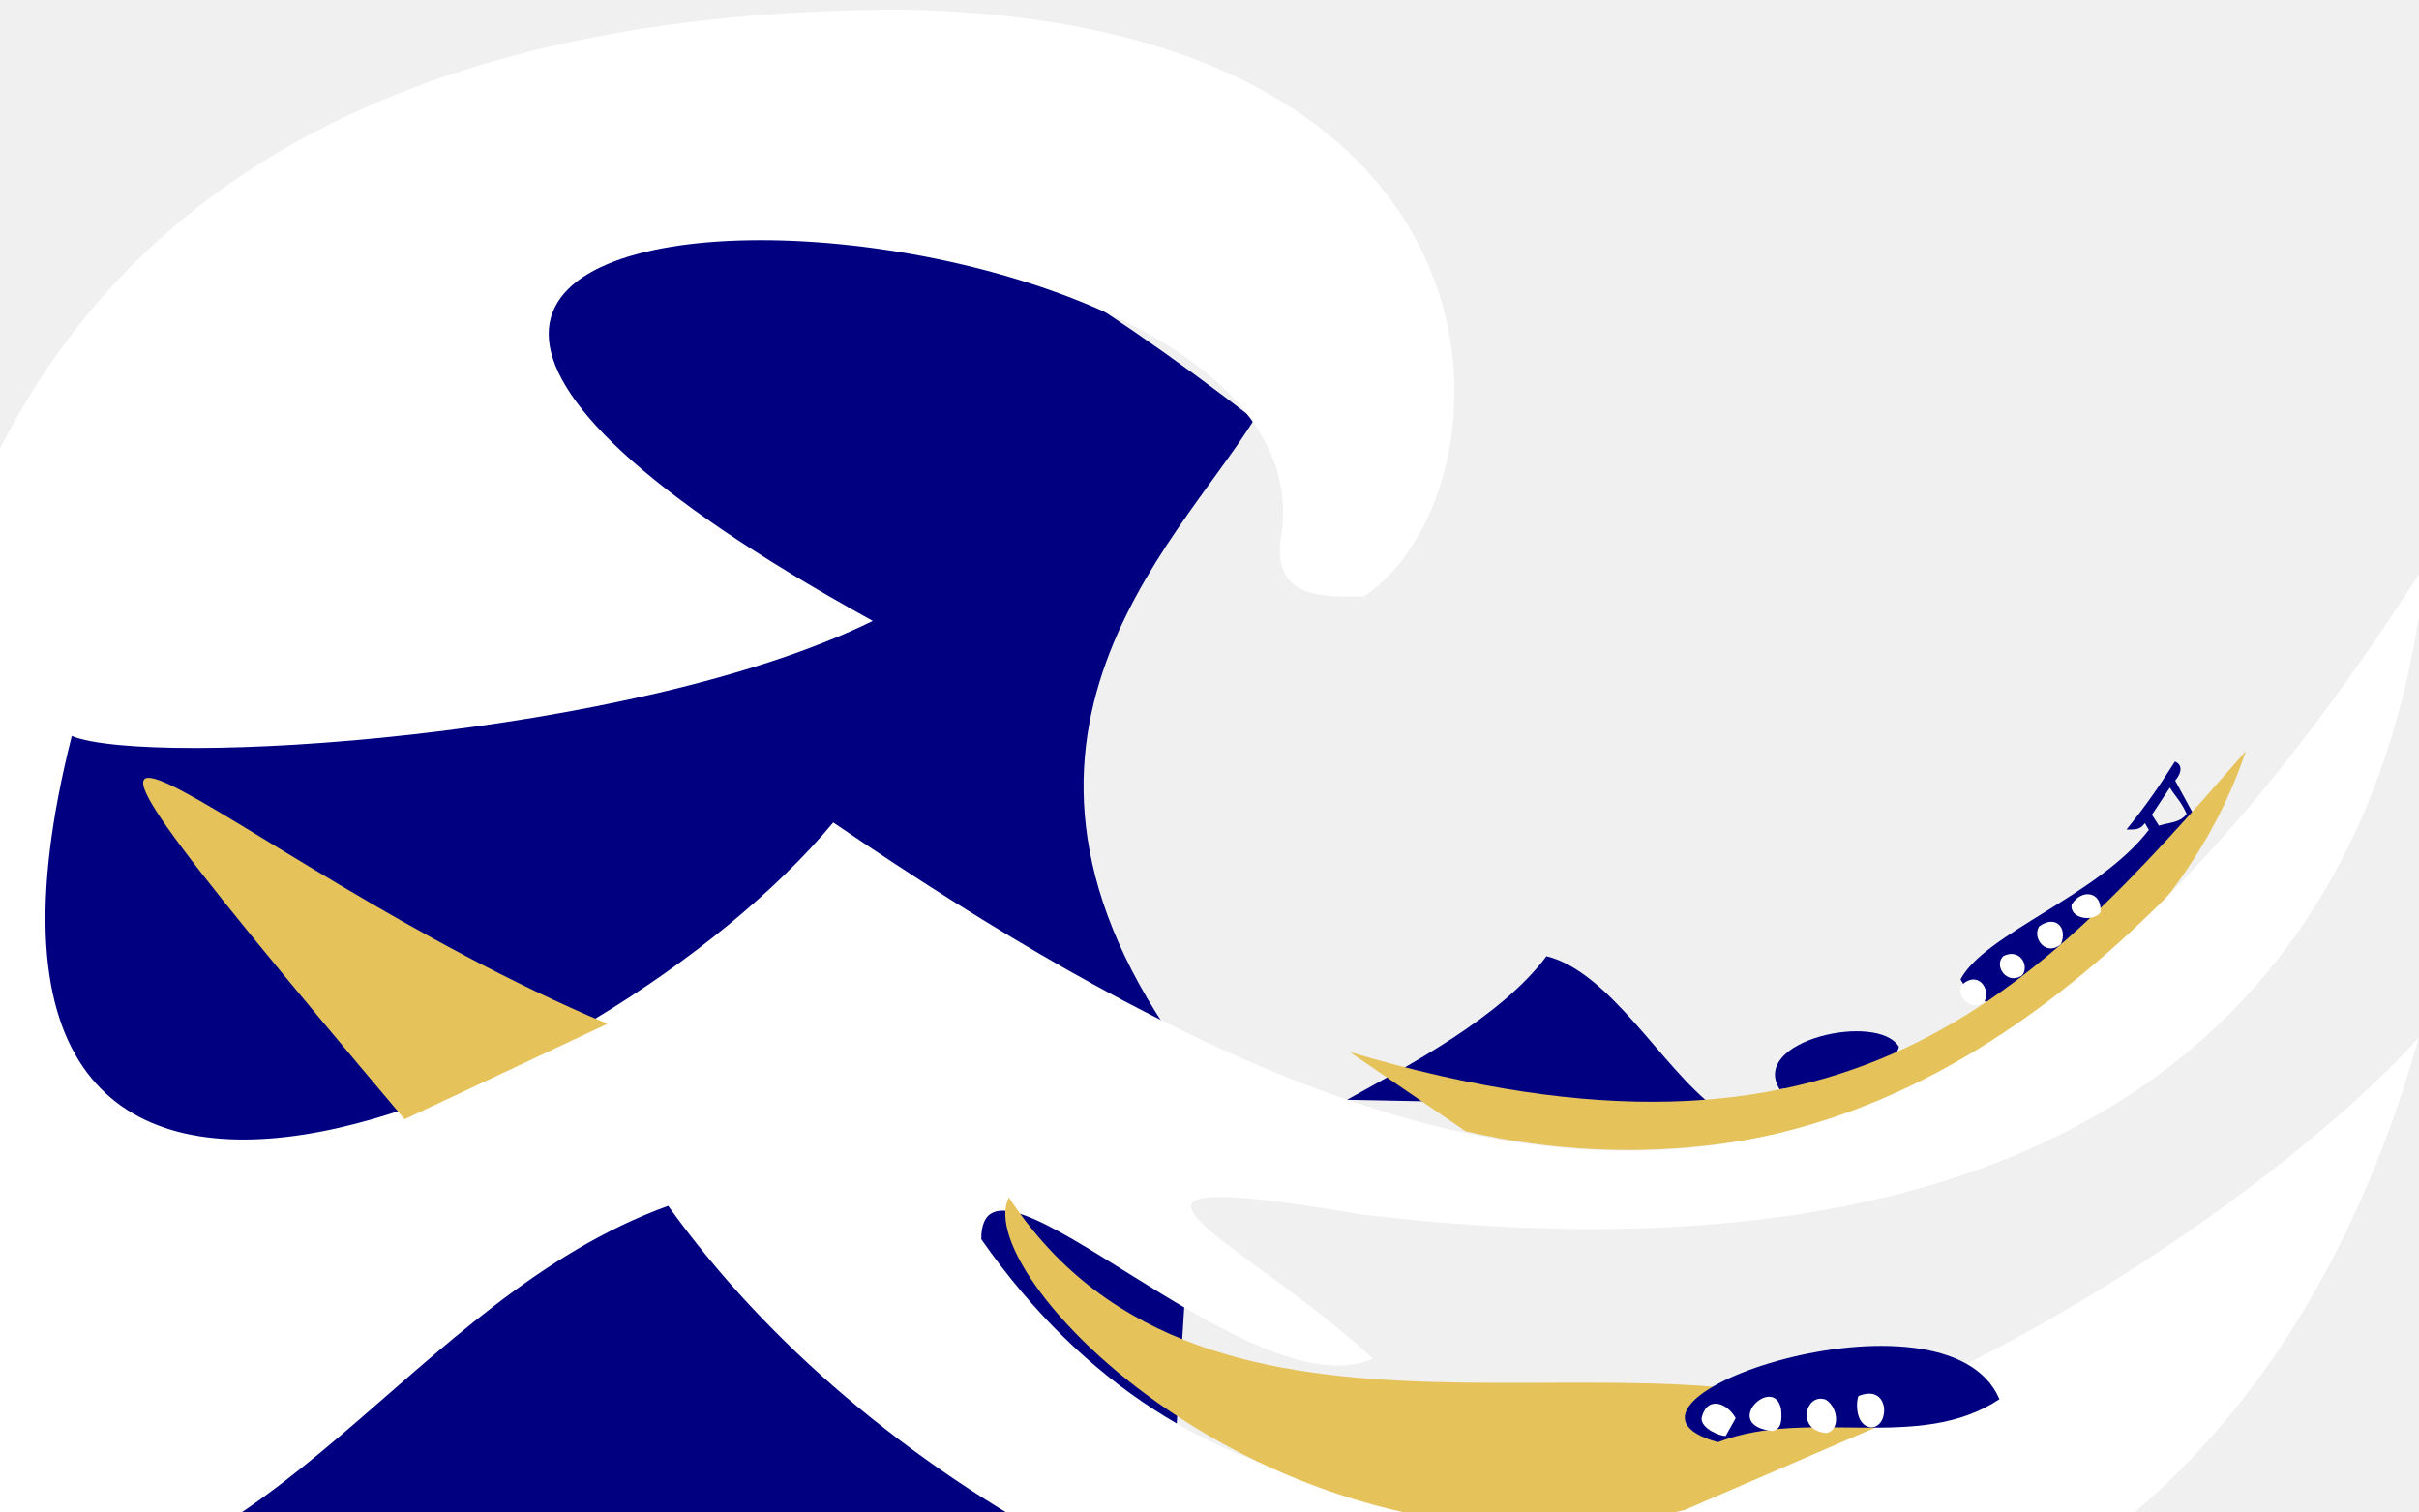
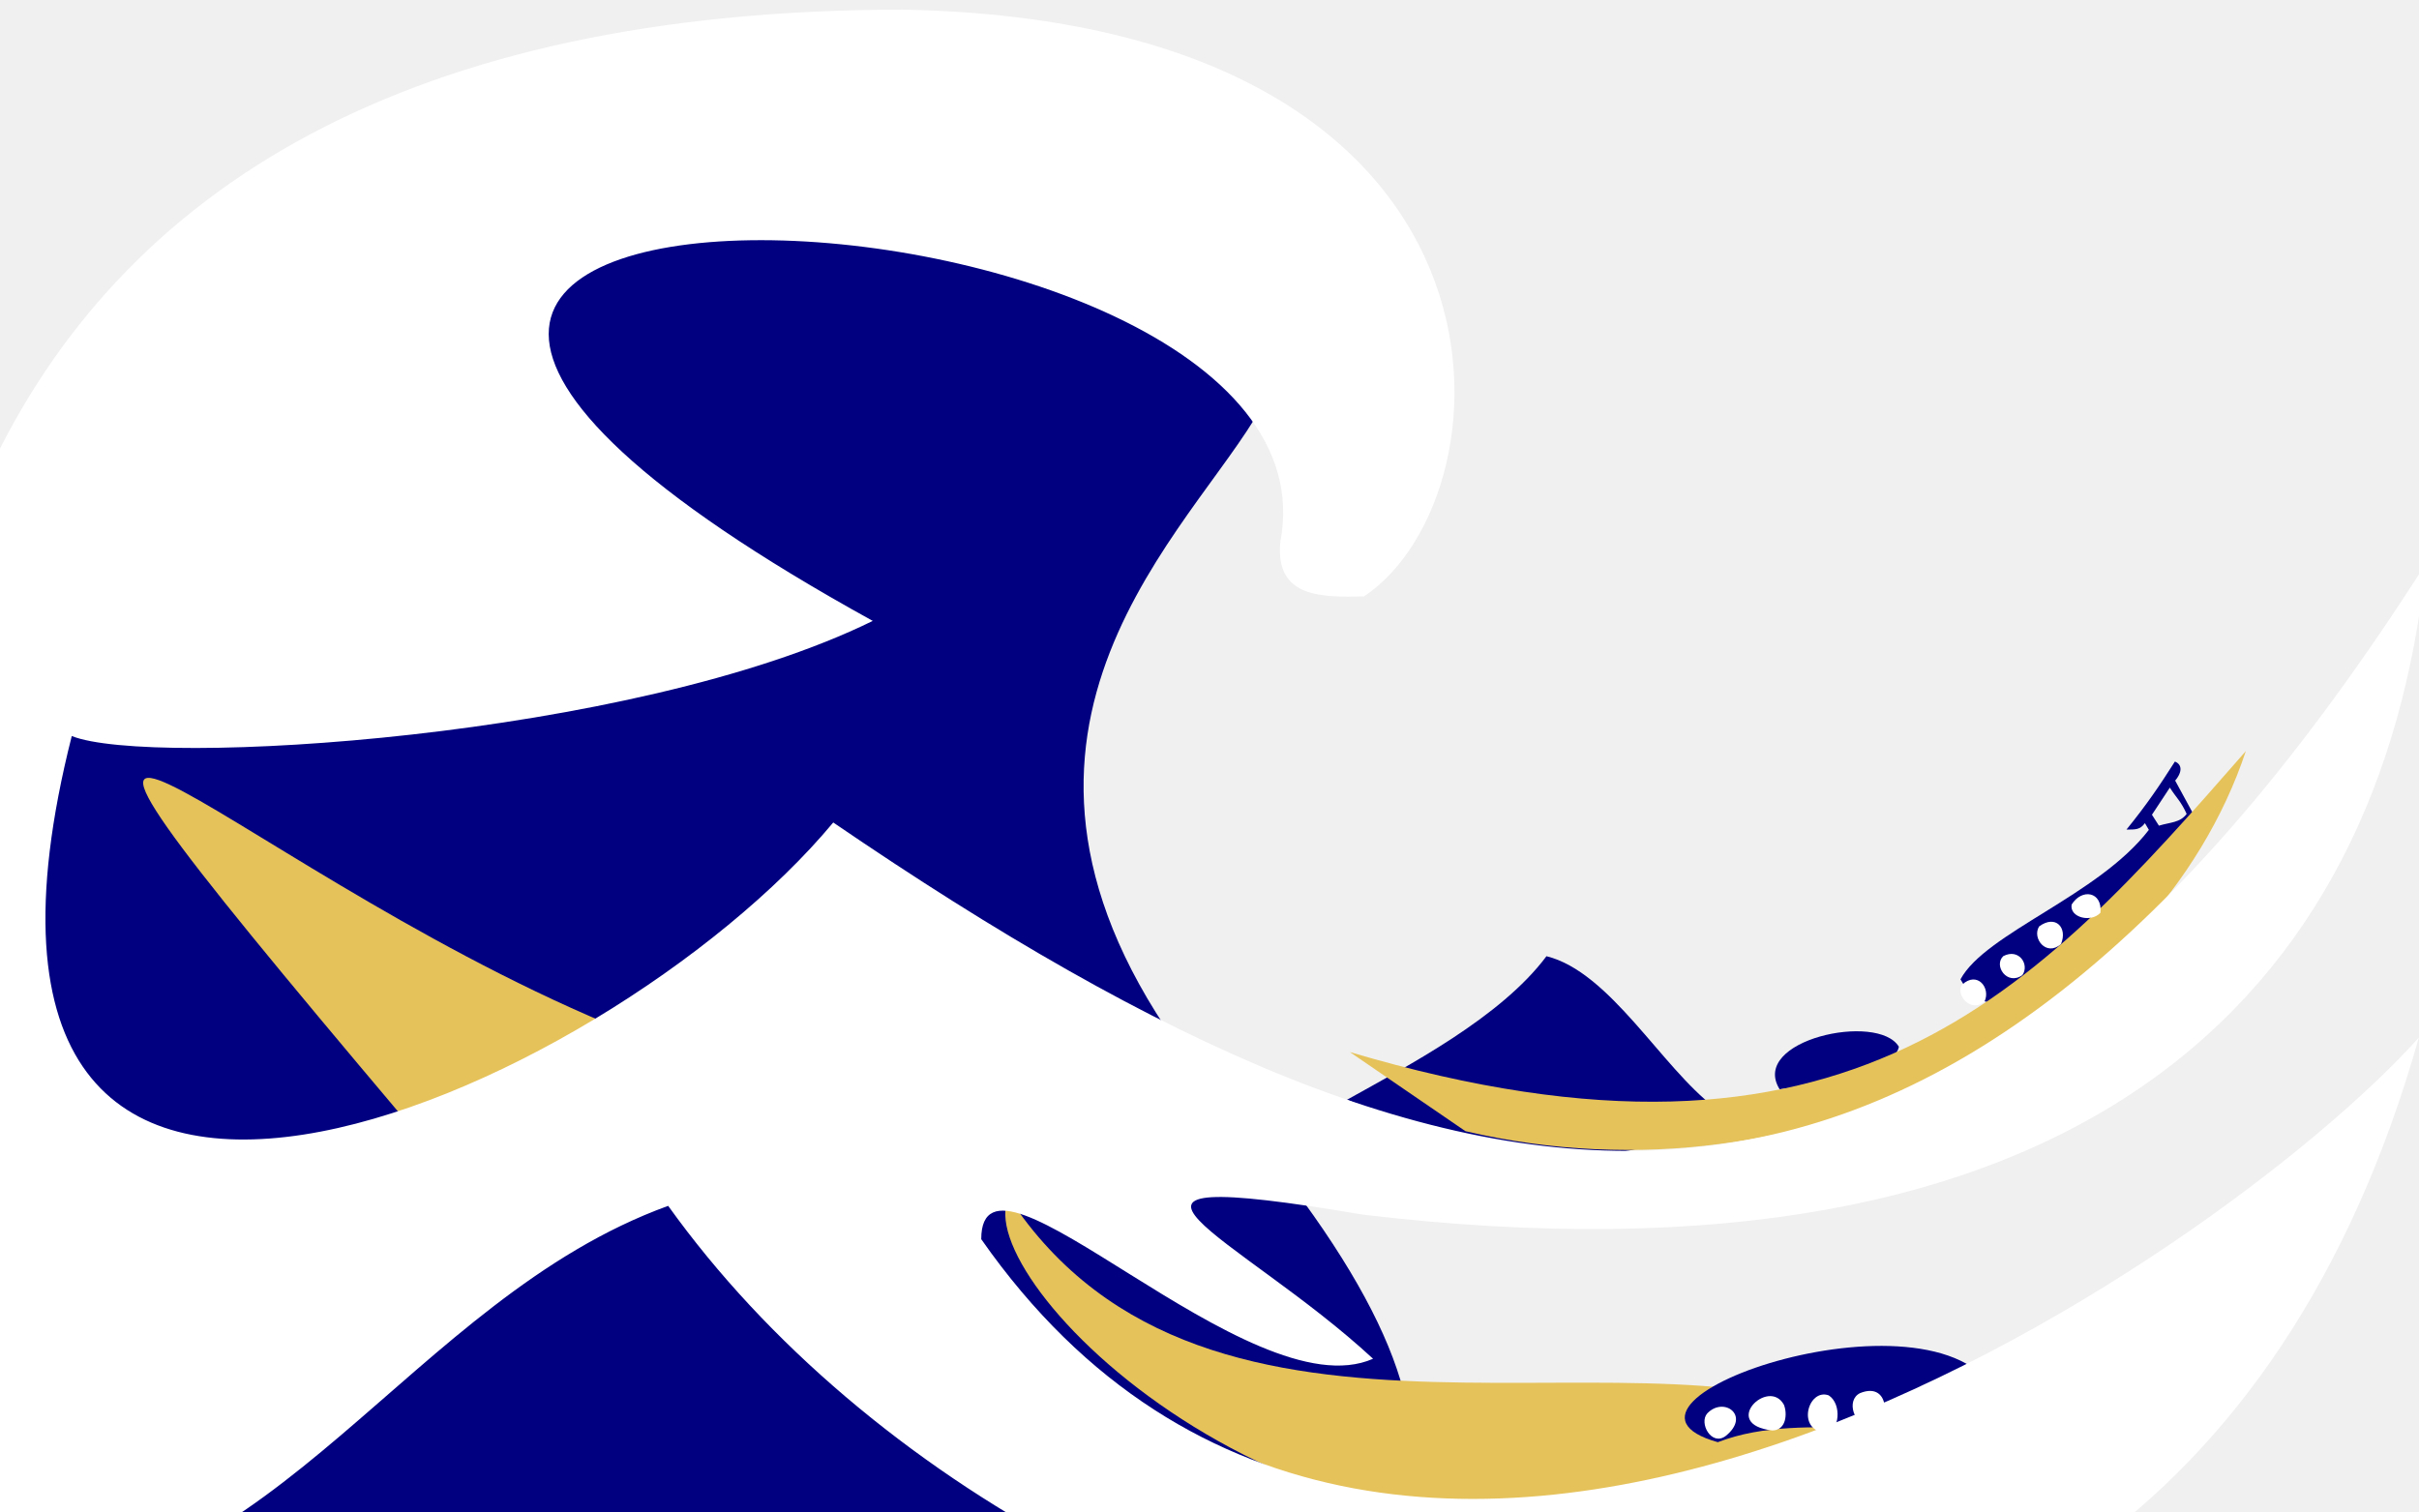
<svg xmlns="http://www.w3.org/2000/svg" id="svg2" xml:space="preserve" height="200" width="320" version="1.1" viewBox="0 0 320.001 200">
  <defs id="defs114" />
-   <g id="g4" transform="matrix(.54222 0 0 -.54222 -9.5592 325.84)">
-     <g id="g12" transform="translate(17.503,462.42)" fill="#82b9cd">
-       <path id="path14" d="M 158.397,141.825 C 125.307,99.061 155.572,72.273 165.915,55.503 -181.81,-214.264 116.295,979.712 158.397,141.825 Z" transform="matrix(1.8443,0,0,-1.8443,0.12674,138.52)" style="fill:#000080" />
-     </g>
-     <g id="g46" transform="translate(317.16,326.38)">
-       <path id="path48" d="M 29.098,6.183 C 44.037,14.522 66.588,26.239 77.765,41.214 93.245,37.407 105.921,14.037 118.737,4.377 Z" style="fill:#000080;fill-opacity:1" />
-     </g>
-     <g id="g50" transform="translate(322.94,325.76)" />
-     <g id="g54" transform="translate(469.16,344.06)">
-       <path d="m 235.42,144.131 c 4.996,-0.584 15.104,-2.195 15.777,-5.625 -2.753,-4.613 -19.816,-0.883 -15.777,5.625 z" transform="matrix(1.844276,0,0,-1.844276,-451.5303,256.8773)" id="path56" style="fill:#000080;fill-opacity:1" />
-     </g>
-     <g id="g58" transform="translate(472.58,341.95)" />
-     <g id="g62" transform="translate(468,339.15)" />
-     <g id="g66" transform="translate(471.28,341.88)" />
-     <g id="g70" transform="translate(451.81,335.12)" />
-     <g id="g74" transform="translate(452.36,335.53)" />
-     <g id="g78" transform="translate(460.9,337.85)" />
-     <g id="g82" transform="translate(551.11,402.32)">
-       <path style="fill:#000080;fill-opacity:1" d="m 287.707,100.77 c -2.027,3.193 -3.796,5.789 -6.406,8.998 1.172,-0.015 1.778,0.052 2.443,-0.852 l 0.52,0.889 c -6.665,8.697 -21.609,13.638 -24.918,19.777 6.43,11.741 28.381,-11.525 31.907,-19.842 l -3.509,-6.453 c 1.056,-1.259 0.828,-2.188 -0.037,-2.518 z m -0.666,3.443 c 0.888,1.403 1.422,1.732 2.223,3.48 -0.856,1.174 -2.198,1.105 -3.668,1.557 l -0.924,-1.445 z" transform="matrix(1.844276,0,0,-1.844276,-533.4803,198.6173)" id="path84" />
-     </g>
-     <g id="g86" transform="translate(508.7,373.22)" />
-     <g id="g90" transform="translate(521.68,388.18)">
-       <path id="path92" d="m0 0v-1.503" fill="#fff" />
-     </g>
-     <g id="g94" transform="translate(528.99,392.76)">
-       <path id="path96" d="m0 0 .135-1.435" fill="#fff" />
-     </g>
-     <g id="g98" transform="translate(497.03,355.88)" />
-     <g id="g102" transform="translate(403.91,311.73)">
-       <path id="path104" d="m -56.955,32.474 c 121.92,-36.171 167.12,14.569 218.6,73.449 C 139.927,40.738 56.091,-6.731 -28.746,13.163 Z" style="fill:#e6c25a" />
-     </g>
-     <g id="g118" transform="translate(520.45,370.56)">
-       <path id="path120" d="M 0,0 C -3.599,-3.179 -7.14,1.473 -5.326,4.304 -1.299,7.26 1.668,3.981 0,0" style="fill:#ffffff" />
-     </g>
-     <g id="g122" transform="translate(530.08,378.21)">
-       <path id="path124" fill="#fff" d="m0 0c-2.219-2.471-7.564-1.238-7.034 1.981 2.526 4.051 7.551 3.138 7.034-1.981" />
-     </g>
-     <g id="g130" transform="translate(527.48,378.96)" />
-     <g id="g134" transform="translate(520.45,375.27)" />
-     <g id="g142" transform="translate(511.03,362.98)">
-       <path id="path144" d="M 0,0 C -3.726,-2.649 -7.114,2.337 -4.645,4.644 -0.781,6.633 1.799,2.528 0,0" style="fill:#ffffff" />
-     </g>
-     <g id="g150" transform="translate(501.81,356.56)">
-       <path id="path152" d="M 0,0 C -3.368,-2.994 -7.234,1.779 -5.464,4.097 -1.778,7.498 1.545,3.289 0,0" style="fill:#ffffff" />
-     </g>
-     <g id="g158" transform="translate(500.24,357.04)" />
-     <g id="g162" transform="translate(501.22,355.47)" />
-     <g id="g166" transform="translate(518.33,359.91)">
-       <path id="path168" d="m0 0 3.961 7.648" fill="#647c33" />
-     </g>
-     <g id="g170" transform="translate(519.76,359.7)">
-       <path id="path172" d="m0 0 4.098 7.854" fill="#647c33" />
-     </g>
-     <g id="g174" transform="translate(524.82,369)">
-       <path id="path176" d="m0 0 1.708 3.273" fill="#647c33" />
-     </g>
-     <g id="g178" transform="translate(538.14,382.65)" />
-     <path style="fill:#ffffff" d="M 119.344,1.273 C -11.108,1.444 -32.901,94.802 0.043,210.748 l -0.002,0.004 C 36.281,211.24 54.318,171.901 88.391,159.555 140.698,232.559 283.764,265.646 319.979,137.287 294.353,165.936 184.666,242.431 129.805,163.967 c -0.011,-15.689 35.534,23.019 51.832,15.82 -17.521,-16.243 -43.374,-26.188 -1.344,-19.07 94.838,11.296 134.617,-28.817 140.629,-86.164 C 255.955,176.377 196.251,167.559 110.227,108.828 80.068,145.119 -13.057,186.502 9.494,97.389 19.845,101.58 83.724,97.761 115.455,82.156 -9.412,13.267 179.225,20.231 169.373,71.666 c -0.76,7.581 5.707,7.345 11.074,7.248 C 200.78,65.31 203.697,2.81 119.344,1.273 Z" transform="matrix(1.844276,0,0,-1.844276,17.62974,600.9373)" id="path182" />
-     <g id="g206" transform="translate(428.66,232.47)">
-       <path id="path208" d="M 0,0 C -97.112,-23.379 -175.04,56.988 -164.879,76.233 -116.195,2.067 -7.568,49.099 46.402,20.062" style="fill:#e6c25a" />
-     </g>
-     <g id="g210" transform="translate(463.83,263.68)" />
-     <g id="g214" transform="translate(476.47,265.53)" />
-     <g id="g222" transform="translate(482.75,267.85)" />
-     <g id="g230" transform="translate(495.52,263.41)" />
-     <g id="g234" transform="translate(500.1,264.91)" />
-     <g id="g242" transform="translate(480.29,263.68)">
-       <path d="m 227.24,190.824 c 12.135,-4.67 26.594,1.428 37.256,-5.685 -6.96,-16.472 -56.367,0.356 -37.256,5.685 z" transform="matrix(1.844276,0,0,-1.844276,-462.6603,337.2573)" id="path244" style="fill:#000080" />
-     </g>
-     <g id="g246" transform="translate(473.6,251.46)" />
-     <g id="g266" transform="translate(438.63,250.5)">
-       <path id="path268" d="m 0,0 c -1.435,0 -5.874,1.776 -5.874,4.304 1.181,5.545 6.156,3.969 8.332,0.067" style="fill:#ffffff" />
-     </g>
-     <g id="g270" transform="translate(450.04,251.73)">
-       <path id="path272" d="M 0,0 C -12.803,1.448 0.316,13.934 2.116,5.396 2.39,2.526 2.186,0.411 0,0" style="fill:#ffffff" />
-     </g>
-     <g id="g274" transform="translate(474.21,252.62)">
-       <path id="path276" d="M 0,0 C -4.353,0.405 -3.641,7.154 -3.143,7.648 4.523,10.772 4.586,0.166 0,0" style="fill:#ffffff" />
-     </g>
-     <g id="g278" transform="translate(463.22,251.25)">
-       <path id="path280" d="M 0,0 C -7.512,0.522 -5.158,9.951 -0.137,8.128 3.136,6.005 3.19,0.472 0,0" style="fill:#ffffff" />
-     </g>
-     <g id="g286" transform="translate(129.42,332.93)" />
-     <g id="g290" transform="translate(122.35,337.18)">
-       <path id="path292" d="m0 0s1.485.563 1.536 2.254c.051 1.69-.204 3.432-.204 3.432" fill="#2d506b" />
-     </g>
-     <g id="g294" transform="translate(125.32,338.31)">
-       <path id="path296" d="m0 0s-1.384-.768-1.332-1.587" fill="#2d506b" />
-     </g>
-     <g id="g298" transform="translate(126.19,344.3)">
-       <path id="path300" d="m0 0s-.666-1.179 0-1.793c.666-.615 1.229-.922 1.229-.922" fill="#2d506b" />
-     </g>
-     <g id="g302" transform="translate(128.09,341.74)">
-       <path id="path304" d="m0 0s.819-1.793 1.741-2.202 1.23-.409 1.23-.409" fill="#2d506b" />
-     </g>
-     <g id="g306" transform="translate(131.26,340.72)" />
-     <g id="g310" transform="translate(132.08,342.1)">
-       <path id="path312" d="m0 0s1.126-1.384 2.151-1.179c1.024.205 1.127 1.282 1.127 1.282" fill="#2d506b" />
-     </g>
-     <g id="g314" transform="translate(134.54,340.97)">
-       <path id="path316" d="m0 0s-.563-1.537.614-1.537c1.178 0 1.64.768 1.64.768" fill="#2d506b" />
-     </g>
-     <g id="g318" transform="translate(137.72,341.28)" />
-     <g id="g322" transform="translate(138.54,342.92)">
-       <path id="path324" d="m0 0 2.715-.257" fill="#2d506b" />
-     </g>
-     <g id="g326" transform="translate(136.79,340.87)">
-       <path id="path328" d="m0 0c-.513 0-2.562 1.178-3.125 2.867-.563 1.692-.205 2.715.512 3.689.717.972 1.998 1.843 3.535.511 1.536-1.332 2.048-2.56 1.485-4.455s-1.229-2.612-2.407-2.612" fill="#fff" />
-     </g>
-     <g id="g336" transform="translate(56.213,398.76)">
-       <path id="path338" d="M 109.636,-47.657 60.111,-70.945 C -63.797,75.852 14.946,-7.947 109.636,-47.657 Z" style="fill:#e6c25a" />
-     </g>
+   <path id="path14" d="M 158.4,141.825 C 125.309,99.061 155.574,72.273 165.917,55.502 99.38,-28.903 -31.076,59.219 1.27,215.206 110.837,219.46 246.462,239.94 158.4,141.825 Z" style="fill:#000080" />
+   <path id="path338" d="M 80.368,135.465 53.514,148.092 C -13.671,68.496 29.025,113.933 80.368,135.465 Z" style="fill:#e6c25a" />
+   <g transform="matrix(0.54222,0,0,-0.54222,162.4113,148.8702)" id="g46">
+     <path style="fill:#000080;fill-opacity:1" d="M 29.098,6.183 C 44.037,14.522 66.588,26.239 77.765,41.214 c 15.48,-3.807 28.156,-27.177 40.972,-36.837 0,0 -18.839,-27.405 -89.639,1.806 z" id="path48" />
+   </g>
+   <g transform="matrix(0.54222,0,0,-0.54222,165.5453,149.2064)" id="g50" />
+   <g transform="matrix(0.54222,0,0,-0.54222,244.8287,139.2838)" id="g54">
+     <path style="fill:#000080;fill-opacity:1" id="path56" transform="matrix(1.844276,0,0,-1.844276,-451.5303,256.8773)" d="m 235.42,144.131 c 4.996,-0.584 15.104,-2.195 15.777,-5.625 -2.753,-4.613 -19.816,-0.883 -15.777,5.625 z" />
+   </g>
+   <g transform="matrix(0.54222,0,0,-0.54222,246.6831,140.4279)" id="g58" />
+   <g transform="matrix(0.54222,0,0,-0.54222,244.1998,141.9461)" id="g62" />
+   <g transform="matrix(0.54222,0,0,-0.54222,245.9782,140.4658)" id="g66" />
+   <g transform="matrix(0.54222,0,0,-0.54222,235.4212,144.1312)" id="g70" />
+   <g transform="matrix(0.54222,0,0,-0.54222,235.7194,143.9089)" id="g74" />
+   <g transform="matrix(0.54222,0,0,-0.54222,240.35,142.651)" id="g78" />
+   <g transform="matrix(0.54222,0,0,-0.54222,289.2637,107.6941)" id="g82">
+     <path id="path84" transform="matrix(1.844276,0,0,-1.844276,-533.4803,198.6173)" d="m 287.707,100.77 c -2.027,3.193 -3.796,5.789 -6.406,8.998 1.172,-0.015 1.778,0.052 2.443,-0.852 l 0.52,0.889 c -6.665,8.697 -21.609,13.638 -24.918,19.777 6.43,11.741 28.381,-11.525 31.907,-19.842 l -3.509,-6.453 c 1.056,-1.259 0.828,-2.188 -0.037,-2.518 z m -0.666,3.443 c 0.888,1.403 1.422,1.732 2.223,3.48 -0.856,1.174 -2.198,1.105 -3.668,1.557 l -0.924,-1.445 z" style="fill:#000080;fill-opacity:1" />
+   </g>
+   <g transform="matrix(0.54222,0,0,-0.54222,266.2681,123.4727)" id="g86" />
+   <g transform="matrix(0.54222,0,0,-0.54222,273.3061,115.361)" id="g90" />
+   <g transform="matrix(0.54222,0,0,-0.54222,277.2698,112.8777)" id="g94" />
+   <g transform="matrix(0.54222,0,0,-0.54222,259.9404,132.8748)" id="g98" />
+   <path id="path104" d="M 178.567,139.206 C 244.674,158.818 269.183,131.306 297.096,99.38 285.32,134.725 239.863,160.463 193.862,149.677 Z" style="fill:#e6c25a" />
+   <g transform="matrix(0.54222,0,0,-0.54222,272.6392,124.915)" id="g118">
+     <path style="fill:#ffffff" d="M 0,0 C -3.599,-3.179 -7.14,1.473 -5.326,4.304 -1.299,7.26 1.668,3.981 0,0" id="path120" />
+   </g>
+   <g transform="matrix(0.54222,0,0,-0.54222,277.8608,120.767)" id="g122">
+     <path style="fill:#ffffff" d="M 0,0 C -2.219,-2.471 -7.564,-1.238 -7.034,1.981 -4.508,6.032 0.517,5.119 0,0" id="path124" />
+   </g>
+   <g transform="matrix(0.54222,0,0,-0.54222,276.451,120.3603)" id="g130" />
+   <g transform="matrix(0.54222,0,0,-0.54222,272.6392,122.3611)" id="g134" />
+   <g transform="matrix(0.54222,0,0,-0.54222,267.5315,129.025)" id="g142">
+     <path style="fill:#ffffff" d="M 0,0 C -3.726,-2.649 -7.114,2.337 -4.645,4.644 -0.781,6.633 1.799,2.528 0,0" id="path144" />
+   </g>
+   <g transform="matrix(0.54222,0,0,-0.54222,262.5322,132.506)" id="g150">
+     <path style="fill:#ffffff" d="M 0,0 C -3.368,-2.994 -7.234,1.779 -5.464,4.097 -1.778,7.498 1.545,3.289 0,0" id="path152" />
+   </g>
+   <g transform="matrix(0.54222,0,0,-0.54222,261.6809,132.2458)" id="g158" />
+   <g transform="matrix(0.54222,0,0,-0.54222,262.2123,133.0971)" id="g162" />
+   <g transform="matrix(0.54222,0,0,-0.54222,271.4897,130.6896)" id="g166" />
+   <g transform="matrix(0.54222,0,0,-0.54222,272.2651,130.8035)" id="g170" />
+   <g transform="matrix(0.54222,0,0,-0.54222,275.0087,125.7608)" id="g174" />
+   <g transform="matrix(0.54222,0,0,-0.54222,282.2311,118.3595)" id="g178" />
+   <path id="path208" d="m 222.869,199.79 c -52.656,12.676 -94.91,-30.9 -89.4,-41.335 26.397,40.214 85.297,14.713 114.561,30.457 z" style="fill:#e6c25a" />
+   <path d="m 227.241,190.825 c 12.135,-4.67 26.594,1.428 37.256,-5.685 -6.96,-16.472 -56.368,0.356 -37.256,5.685 z" id="path244" style="fill:#000080" />
+   <path id="path182" d="M 119.344,1.273 C -11.108,1.443 -32.901,94.802 0.043,210.749 l -0.002,0.004 C 36.281,211.24 54.318,171.901 88.391,159.555 140.699,232.559 283.765,265.647 319.98,137.287 294.354,165.936 184.667,242.432 129.805,163.967 c -0.011,-15.689 35.534,23.019 51.832,15.82 -17.521,-16.243 -43.374,-26.188 -1.344,-19.07 94.838,11.296 134.618,-28.818 140.629,-86.164 -64.967,101.825 -124.671,93.006 -210.696,34.276 C 80.069,145.119 -13.057,186.503 9.494,97.389 19.845,101.58 83.725,97.761 115.455,82.156 -9.412,13.267 179.226,20.231 169.374,71.666 c -0.76,7.581 5.707,7.345 11.074,7.248 20.333,-13.604 23.249,-76.104 -61.104,-77.641 z" style="fill:#ffffff" />
+   <g transform="matrix(0.54222,0,0,-0.54222,241.9387,182.8674)" id="g210" />
+   <g transform="matrix(0.54222,0,0,-0.54222,248.7924,181.8643)" id="g214" />
+   <g transform="matrix(0.54222,0,0,-0.54222,252.1975,180.6064)" id="g222" />
+   <g transform="matrix(0.54222,0,0,-0.54222,259.1216,183.0138)" id="g230" />
+   <g transform="matrix(0.54222,0,0,-0.54222,261.605,182.2005)" id="g234" />
+   <g transform="matrix(0.54222,0,0,-0.54222,247.2362,189.4934)" id="g246" />
+   <g transform="matrix(0.54222,0,0,-0.54222,228.2748,190.0139)" id="g266">
+     <path style="fill:#ffffff" d="M 0,0 C -3.448,-2.538 -6.574,3.176 -4.474,5.529 -0.451,9.743 6.217,4.966 0,0 Z" id="path268" />
+   </g>
+   <g transform="matrix(0.54222,0,0,-0.54222,234.4615,189.347)" id="g270">
+     <path style="fill:#ffffff" d="M 3.6687557e-8,0.131 C -12.803,1.579 -0.909,13.19 2.816,6.403 3.703,4.189 3.37,0.175 3.6687557e-8,0.131 Z" id="path272" />
+   </g>
+   <g transform="matrix(0.54222,0,0,-0.54222,247.5669,188.8644)" id="g274">
+     <path style="fill:#ffffff" d="M 0,0 C -4.353,0.405 -6.267,6.629 -2.793,8.348 4.873,11.472 4.586,0.166 0,0" id="path276" />
+   </g>
+   <g transform="matrix(0.54222,0,0,-0.54222,241.6079,189.6072)" id="g278">
+     <path style="fill:#ffffff" d="M 0,0 C -7.512,0.522 -4.458,11.001 0.563,9.178 3.836,7.055 3.19,0.472 0,0" id="path280" />
+   </g>
+   <g transform="matrix(0.54222,0,0,-0.54222,60.61491,145.3187)" id="g286" />
+   <g transform="matrix(0.54222,0,0,-0.54222,61.6126,141.0948)" id="g306" />
+   <g transform="matrix(0.54222,0,0,-0.54222,65.11534,140.7912)" id="g318" />
+   <g transform="matrix(0.54222,0,0,-0.54222,65.55996,139.9019)" id="g322">
+     <path style="fill:#2d506b" d="M 0,0 2.715,-0.257" id="path324" />
  </g>
</svg>
